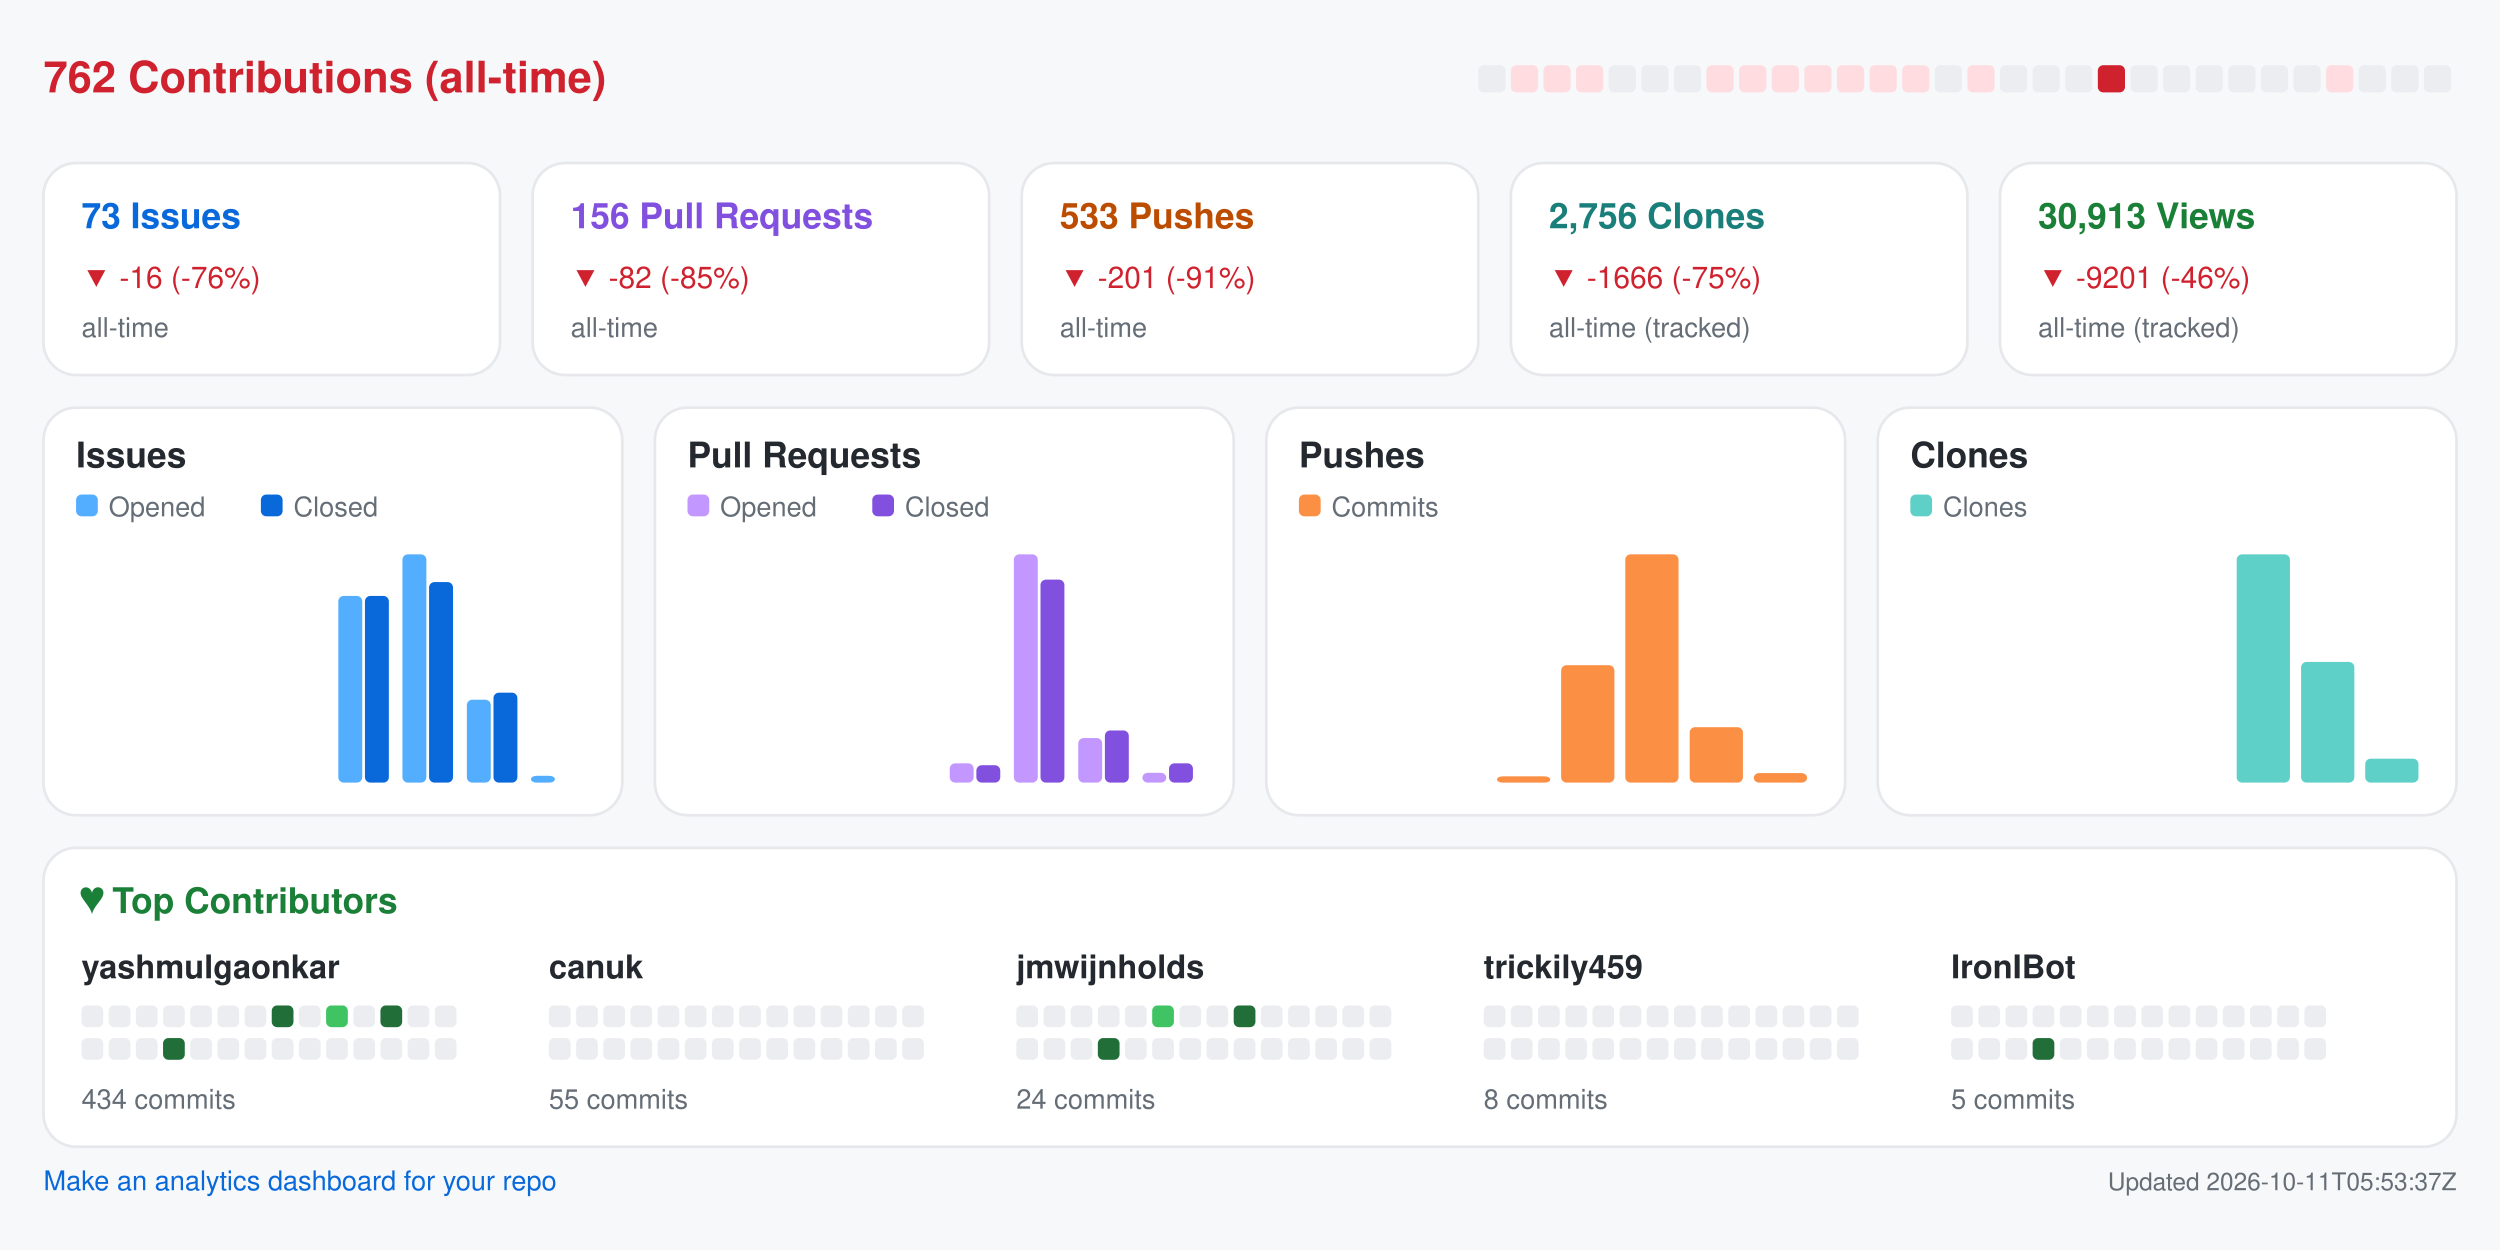
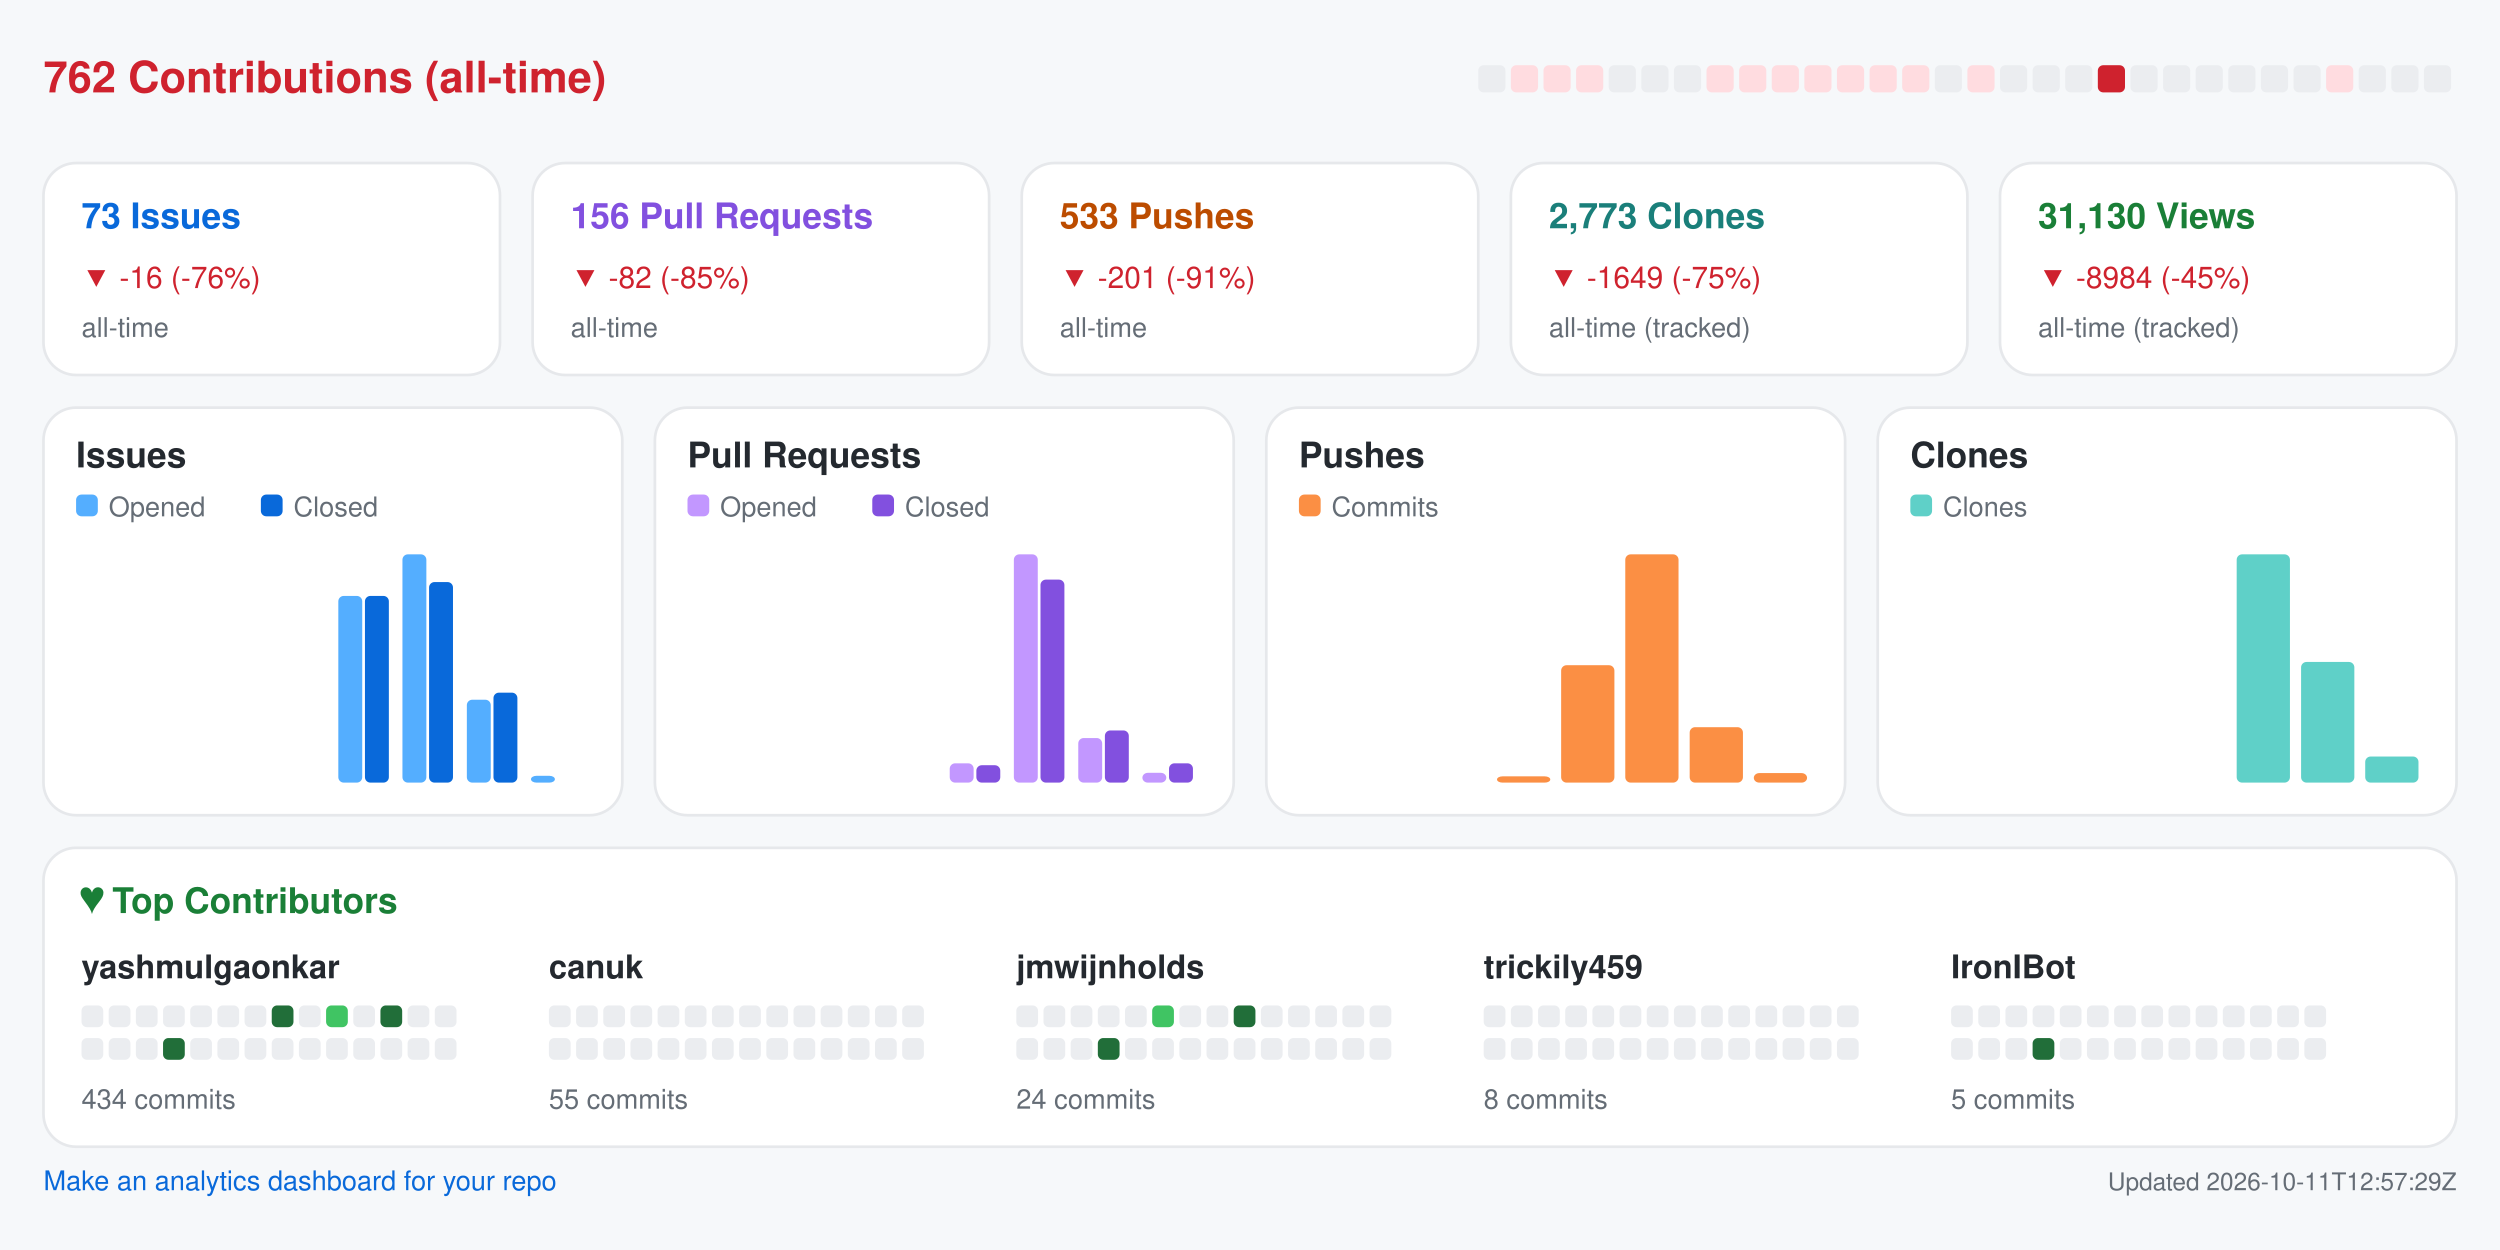
<svg xmlns="http://www.w3.org/2000/svg" width="920" height="460" viewBox="0 0 920 460" role="img" aria-label="Repository analytics for yashmulgaonkar/FlightScnr_Pi">
  <rect x="0.0" y="0.0" width="920.0" height="460.0" rx="0" fill="#f6f8fa" />
  <text x="16.0" y="34.0" fill="#cf222e" font-size="16" font-family="-apple-system,BlinkMacSystemFont,Segoe UI,Helvetica,Arial,sans-serif" font-weight="600" text-anchor="start">762 Contributions (all-time)</text>
  <rect x="544.0" y="24.0" width="10.0" height="10.0" rx="2" fill="#ebedf0" />
  <rect x="556.0" y="24.0" width="10.0" height="10.0" rx="2" fill="#ffdce0" />
  <rect x="568.0" y="24.0" width="10.0" height="10.0" rx="2" fill="#ffdce0" />
  <rect x="580.0" y="24.0" width="10.0" height="10.0" rx="2" fill="#ffdce0" />
  <rect x="592.0" y="24.0" width="10.0" height="10.0" rx="2" fill="#ebedf0" />
  <rect x="604.0" y="24.0" width="10.0" height="10.0" rx="2" fill="#ebedf0" />
  <rect x="616.0" y="24.0" width="10.0" height="10.0" rx="2" fill="#ebedf0" />
  <rect x="628.0" y="24.0" width="10.0" height="10.0" rx="2" fill="#ffdce0" />
  <rect x="640.0" y="24.0" width="10.0" height="10.0" rx="2" fill="#ffdce0" />
  <rect x="652.0" y="24.0" width="10.0" height="10.0" rx="2" fill="#ffdce0" />
  <rect x="664.0" y="24.0" width="10.0" height="10.0" rx="2" fill="#ffdce0" />
  <rect x="676.0" y="24.0" width="10.0" height="10.0" rx="2" fill="#ffdce0" />
  <rect x="688.0" y="24.0" width="10.0" height="10.0" rx="2" fill="#ffdce0" />
  <rect x="700.0" y="24.0" width="10.0" height="10.0" rx="2" fill="#ffdce0" />
  <rect x="712.0" y="24.0" width="10.0" height="10.0" rx="2" fill="#ebedf0" />
  <rect x="724.0" y="24.0" width="10.0" height="10.0" rx="2" fill="#ffdce0" />
  <rect x="736.0" y="24.0" width="10.0" height="10.0" rx="2" fill="#ebedf0" />
  <rect x="748.0" y="24.0" width="10.0" height="10.0" rx="2" fill="#ebedf0" />
  <rect x="760.0" y="24.0" width="10.0" height="10.0" rx="2" fill="#ebedf0" />
  <rect x="772.0" y="24.0" width="10.0" height="10.0" rx="2" fill="#cf222e" />
  <rect x="784.0" y="24.0" width="10.0" height="10.0" rx="2" fill="#ebedf0" />
  <rect x="796.0" y="24.0" width="10.0" height="10.0" rx="2" fill="#ebedf0" />
  <rect x="808.0" y="24.0" width="10.0" height="10.0" rx="2" fill="#ebedf0" />
  <rect x="820.0" y="24.0" width="10.0" height="10.0" rx="2" fill="#ebedf0" />
  <rect x="832.0" y="24.0" width="10.0" height="10.0" rx="2" fill="#ebedf0" />
  <rect x="844.0" y="24.0" width="10.0" height="10.0" rx="2" fill="#ebedf0" />
  <rect x="856.0" y="24.0" width="10.0" height="10.0" rx="2" fill="#ffdce0" />
  <rect x="868.0" y="24.0" width="10.0" height="10.0" rx="2" fill="#ebedf0" />
  <rect x="880.0" y="24.0" width="10.0" height="10.0" rx="2" fill="#ebedf0" />
  <rect x="892.0" y="24.0" width="10.0" height="10.0" rx="2" fill="#ebedf0" />
  <rect x="16.0" y="60.0" width="168.0" height="78.0" rx="12" fill="#ffffff" stroke="#e6e8eb" />
  <text x="30.0" y="84.0" fill="#0969da" font-size="13" font-family="-apple-system,BlinkMacSystemFont,Segoe UI,Helvetica,Arial,sans-serif" font-weight="600" text-anchor="start">73 Issues</text>
  <text x="30.0" y="106.0" fill="#cf222e" font-size="11" font-family="-apple-system,BlinkMacSystemFont,Segoe UI,Helvetica,Arial,sans-serif" font-weight="400" text-anchor="start">▼ -16 (-76%)</text>
  <text x="30.0" y="124.0" fill="#656d76" font-size="10" font-family="-apple-system,BlinkMacSystemFont,Segoe UI,Helvetica,Arial,sans-serif" font-weight="400" text-anchor="start">all-time</text>
  <rect x="196.0" y="60.0" width="168.0" height="78.0" rx="12" fill="#ffffff" stroke="#e6e8eb" />
  <text x="210.0" y="84.0" fill="#8250df" font-size="13" font-family="-apple-system,BlinkMacSystemFont,Segoe UI,Helvetica,Arial,sans-serif" font-weight="600" text-anchor="start">156 Pull Requests</text>
  <text x="210.0" y="106.0" fill="#cf222e" font-size="11" font-family="-apple-system,BlinkMacSystemFont,Segoe UI,Helvetica,Arial,sans-serif" font-weight="400" text-anchor="start">▼ -82 (-85%)</text>
  <text x="210.0" y="124.0" fill="#656d76" font-size="10" font-family="-apple-system,BlinkMacSystemFont,Segoe UI,Helvetica,Arial,sans-serif" font-weight="400" text-anchor="start">all-time</text>
  <rect x="376.0" y="60.0" width="168.0" height="78.0" rx="12" fill="#ffffff" stroke="#e6e8eb" />
  <text x="390.0" y="84.0" fill="#bc4c00" font-size="13" font-family="-apple-system,BlinkMacSystemFont,Segoe UI,Helvetica,Arial,sans-serif" font-weight="600" text-anchor="start">533 Pushes</text>
  <text x="390.0" y="106.0" fill="#cf222e" font-size="11" font-family="-apple-system,BlinkMacSystemFont,Segoe UI,Helvetica,Arial,sans-serif" font-weight="400" text-anchor="start">▼ -201 (-91%)</text>
  <text x="390.0" y="124.0" fill="#656d76" font-size="10" font-family="-apple-system,BlinkMacSystemFont,Segoe UI,Helvetica,Arial,sans-serif" font-weight="400" text-anchor="start">all-time</text>
  <rect x="556.0" y="60.0" width="168.0" height="78.0" rx="12" fill="#ffffff" stroke="#e6e8eb" />
-   <text x="570.0" y="84.0" fill="#1a7f7a" font-size="13" font-family="-apple-system,BlinkMacSystemFont,Segoe UI,Helvetica,Arial,sans-serif" font-weight="600" text-anchor="start">2,756 Clones</text>
-   <text x="570.0" y="106.0" fill="#cf222e" font-size="11" font-family="-apple-system,BlinkMacSystemFont,Segoe UI,Helvetica,Arial,sans-serif" font-weight="400" text-anchor="start">▼ -1666 (-75%)</text>
+   <text x="570.0" y="84.0" fill="#1a7f7a" font-size="13" font-family="-apple-system,BlinkMacSystemFont,Segoe UI,Helvetica,Arial,sans-serif" font-weight="600" text-anchor="start">2,773 Clones</text>
+   <text x="570.0" y="106.0" fill="#cf222e" font-size="11" font-family="-apple-system,BlinkMacSystemFont,Segoe UI,Helvetica,Arial,sans-serif" font-weight="400" text-anchor="start">▼ -1649 (-75%)</text>
  <text x="570.0" y="124.0" fill="#656d76" font-size="10" font-family="-apple-system,BlinkMacSystemFont,Segoe UI,Helvetica,Arial,sans-serif" font-weight="400" text-anchor="start">all-time (tracked)</text>
  <rect x="736.0" y="60.0" width="168.0" height="78.0" rx="12" fill="#ffffff" stroke="#e6e8eb" />
-   <text x="750.0" y="84.0" fill="#1a7f37" font-size="13" font-family="-apple-system,BlinkMacSystemFont,Segoe UI,Helvetica,Arial,sans-serif" font-weight="600" text-anchor="start">30,913 Views</text>
-   <text x="750.0" y="106.0" fill="#cf222e" font-size="11" font-family="-apple-system,BlinkMacSystemFont,Segoe UI,Helvetica,Arial,sans-serif" font-weight="400" text-anchor="start">▼ -9201 (-46%)</text>
+   <text x="750.0" y="84.0" fill="#1a7f37" font-size="13" font-family="-apple-system,BlinkMacSystemFont,Segoe UI,Helvetica,Arial,sans-serif" font-weight="600" text-anchor="start">31,130 Views</text>
+   <text x="750.0" y="106.0" fill="#cf222e" font-size="11" font-family="-apple-system,BlinkMacSystemFont,Segoe UI,Helvetica,Arial,sans-serif" font-weight="400" text-anchor="start">▼ -8984 (-45%)</text>
  <text x="750.0" y="124.0" fill="#656d76" font-size="10" font-family="-apple-system,BlinkMacSystemFont,Segoe UI,Helvetica,Arial,sans-serif" font-weight="400" text-anchor="start">all-time (tracked)</text>
  <rect x="16.0" y="150.0" width="213.0" height="150.0" rx="12" fill="#ffffff" stroke="#e6e8eb" />
  <text x="28.0" y="172.0" fill="#24292f" font-size="13" font-family="-apple-system,BlinkMacSystemFont,Segoe UI,Helvetica,Arial,sans-serif" font-weight="600" text-anchor="start">Issues</text>
  <rect x="28.0" y="182.0" width="8.0" height="8.0" rx="2" fill="#54aeff" />
  <text x="40.0" y="190.0" fill="#656d76" font-size="10" font-family="-apple-system,BlinkMacSystemFont,Segoe UI,Helvetica,Arial,sans-serif" font-weight="400" text-anchor="start">Opened</text>
  <rect x="96.0" y="182.0" width="8.0" height="8.0" rx="2" fill="#0969da" />
  <text x="108.0" y="190.0" fill="#656d76" font-size="10" font-family="-apple-system,BlinkMacSystemFont,Segoe UI,Helvetica,Arial,sans-serif" font-weight="400" text-anchor="start">Closed</text>
  <rect x="30.0" y="288.0" width="8.8" height="0.0" rx="2" fill="#54aeff" />
  <rect x="39.8" y="288.0" width="8.8" height="0.0" rx="2" fill="#0969da" />
  <rect x="53.6" y="288.0" width="8.8" height="0.0" rx="2" fill="#54aeff" />
  <rect x="63.4" y="288.0" width="8.8" height="0.0" rx="2" fill="#0969da" />
  <rect x="77.2" y="288.0" width="8.8" height="0.0" rx="2" fill="#54aeff" />
  <rect x="87.1" y="288.0" width="8.8" height="0.0" rx="2" fill="#0969da" />
  <rect x="100.9" y="288.0" width="8.8" height="0.0" rx="2" fill="#54aeff" />
  <rect x="110.7" y="288.0" width="8.8" height="0.0" rx="2" fill="#0969da" />
  <rect x="124.5" y="219.3" width="8.8" height="68.7" rx="2" fill="#54aeff" />
  <rect x="134.3" y="219.3" width="8.8" height="68.7" rx="2" fill="#0969da" />
  <rect x="148.1" y="204.0" width="8.8" height="84.0" rx="2" fill="#54aeff" />
  <rect x="157.9" y="214.2" width="8.8" height="73.8" rx="2" fill="#0969da" />
  <rect x="171.8" y="257.5" width="8.8" height="30.5" rx="2" fill="#54aeff" />
  <rect x="181.6" y="254.9" width="8.8" height="33.1" rx="2" fill="#0969da" />
  <rect x="195.4" y="285.5" width="8.8" height="2.5" rx="2" fill="#54aeff" />
  <rect x="205.2" y="288.0" width="8.8" height="0.0" rx="2" fill="#0969da" />
  <rect x="241.0" y="150.0" width="213.0" height="150.0" rx="12" fill="#ffffff" stroke="#e6e8eb" />
  <text x="253.0" y="172.0" fill="#24292f" font-size="13" font-family="-apple-system,BlinkMacSystemFont,Segoe UI,Helvetica,Arial,sans-serif" font-weight="600" text-anchor="start">Pull Requests</text>
  <rect x="253.0" y="182.0" width="8.0" height="8.0" rx="2" fill="#c297ff" />
  <text x="265.0" y="190.0" fill="#656d76" font-size="10" font-family="-apple-system,BlinkMacSystemFont,Segoe UI,Helvetica,Arial,sans-serif" font-weight="400" text-anchor="start">Opened</text>
  <rect x="321.0" y="182.0" width="8.0" height="8.0" rx="2" fill="#8250df" />
  <text x="333.0" y="190.0" fill="#656d76" font-size="10" font-family="-apple-system,BlinkMacSystemFont,Segoe UI,Helvetica,Arial,sans-serif" font-weight="400" text-anchor="start">Closed</text>
  <rect x="255.0" y="288.0" width="8.8" height="0.0" rx="2" fill="#c297ff" />
  <rect x="264.8" y="288.0" width="8.8" height="0.0" rx="2" fill="#8250df" />
  <rect x="278.6" y="288.0" width="8.8" height="0.0" rx="2" fill="#c297ff" />
  <rect x="288.4" y="288.0" width="8.8" height="0.0" rx="2" fill="#8250df" />
  <rect x="302.2" y="288.0" width="8.8" height="0.0" rx="2" fill="#c297ff" />
  <rect x="312.1" y="288.0" width="8.8" height="0.0" rx="2" fill="#8250df" />
  <rect x="325.9" y="288.0" width="8.8" height="0.0" rx="2" fill="#c297ff" />
  <rect x="335.7" y="288.0" width="8.8" height="0.0" rx="2" fill="#8250df" />
  <rect x="349.5" y="280.9" width="8.8" height="7.1" rx="2" fill="#c297ff" />
  <rect x="359.3" y="281.6" width="8.8" height="6.4" rx="2" fill="#8250df" />
  <rect x="373.1" y="204.0" width="8.8" height="84.0" rx="2" fill="#c297ff" />
  <rect x="382.9" y="213.3" width="8.8" height="74.7" rx="2" fill="#8250df" />
  <rect x="396.8" y="271.6" width="8.8" height="16.4" rx="2" fill="#c297ff" />
  <rect x="406.6" y="268.8" width="8.8" height="19.2" rx="2" fill="#8250df" />
  <rect x="420.4" y="284.4" width="8.8" height="3.6" rx="2" fill="#c297ff" />
  <rect x="430.2" y="280.9" width="8.8" height="7.1" rx="2" fill="#8250df" />
  <rect x="466.0" y="150.0" width="213.0" height="150.0" rx="12" fill="#ffffff" stroke="#e6e8eb" />
  <text x="478.0" y="172.0" fill="#24292f" font-size="13" font-family="-apple-system,BlinkMacSystemFont,Segoe UI,Helvetica,Arial,sans-serif" font-weight="600" text-anchor="start">Pushes</text>
  <rect x="478.0" y="182.0" width="8.0" height="8.0" rx="2" fill="#fb8f44" />
  <text x="490.0" y="190.0" fill="#656d76" font-size="10" font-family="-apple-system,BlinkMacSystemFont,Segoe UI,Helvetica,Arial,sans-serif" font-weight="400" text-anchor="start">Commits</text>
  <rect x="480.0" y="288.0" width="19.6" height="0.0" rx="2" fill="#fb8f44" />
  <rect x="503.6" y="288.0" width="19.6" height="0.0" rx="2" fill="#fb8f44" />
  <rect x="527.2" y="288.0" width="19.6" height="0.0" rx="2" fill="#fb8f44" />
  <rect x="550.9" y="285.7" width="19.6" height="2.3" rx="2" fill="#fb8f44" />
  <rect x="574.5" y="244.8" width="19.6" height="43.2" rx="2" fill="#fb8f44" />
  <rect x="598.1" y="204.0" width="19.6" height="84.0" rx="2" fill="#fb8f44" />
  <rect x="621.8" y="267.6" width="19.6" height="20.4" rx="2" fill="#fb8f44" />
  <rect x="645.4" y="284.5" width="19.6" height="3.5" rx="2" fill="#fb8f44" />
  <rect x="691.0" y="150.0" width="213.0" height="150.0" rx="12" fill="#ffffff" stroke="#e6e8eb" />
  <text x="703.0" y="172.0" fill="#24292f" font-size="13" font-family="-apple-system,BlinkMacSystemFont,Segoe UI,Helvetica,Arial,sans-serif" font-weight="600" text-anchor="start">Clones</text>
  <rect x="703.0" y="182.0" width="8.0" height="8.0" rx="2" fill="#5fd0c8" />
  <text x="715.0" y="190.0" fill="#656d76" font-size="10" font-family="-apple-system,BlinkMacSystemFont,Segoe UI,Helvetica,Arial,sans-serif" font-weight="400" text-anchor="start">Clones</text>
  <rect x="705.0" y="288.0" width="19.6" height="0.0" rx="2" fill="#5fd0c8" />
  <rect x="728.6" y="288.0" width="19.6" height="0.0" rx="2" fill="#5fd0c8" />
  <rect x="752.2" y="288.0" width="19.6" height="0.0" rx="2" fill="#5fd0c8" />
  <rect x="775.9" y="288.0" width="19.6" height="0.0" rx="2" fill="#5fd0c8" />
  <rect x="799.5" y="288.0" width="19.6" height="0.0" rx="2" fill="#5fd0c8" />
  <rect x="823.1" y="204.0" width="19.6" height="84.0" rx="2" fill="#5fd0c8" />
  <rect x="846.8" y="243.6" width="19.6" height="44.4" rx="2" fill="#5fd0c8" />
-   <rect x="870.4" y="279.2" width="19.6" height="8.8" rx="2" fill="#5fd0c8" />
+   <rect x="870.4" y="278.4" width="19.6" height="9.6" rx="2" fill="#5fd0c8" />
  <rect x="16.0" y="312.0" width="888.0" height="110.0" rx="12" fill="#ffffff" stroke="#e6e8eb" />
  <text x="30.0" y="336.0" fill="#1a7f37" font-size="13" font-family="-apple-system,BlinkMacSystemFont,Segoe UI,Helvetica,Arial,sans-serif" font-weight="600" text-anchor="start">♥  Top Contributors</text>
  <text x="30.0" y="360.0" fill="#24292f" font-size="12" font-family="-apple-system,BlinkMacSystemFont,Segoe UI,Helvetica,Arial,sans-serif" font-weight="600" text-anchor="start">yashmulgaonkar</text>
  <rect x="30.0" y="370.0" width="8.0" height="8.0" rx="2" fill="#ebedf0" />
  <rect x="40.0" y="370.0" width="8.0" height="8.0" rx="2" fill="#ebedf0" />
  <rect x="50.0" y="370.0" width="8.0" height="8.0" rx="2" fill="#ebedf0" />
  <rect x="60.0" y="370.0" width="8.0" height="8.0" rx="2" fill="#ebedf0" />
  <rect x="70.0" y="370.0" width="8.0" height="8.0" rx="2" fill="#ebedf0" />
  <rect x="80.0" y="370.0" width="8.0" height="8.0" rx="2" fill="#ebedf0" />
  <rect x="90.0" y="370.0" width="8.0" height="8.0" rx="2" fill="#ebedf0" />
  <rect x="100.0" y="370.0" width="8.0" height="8.0" rx="2" fill="#216e39" />
  <rect x="110.0" y="370.0" width="8.0" height="8.0" rx="2" fill="#ebedf0" />
  <rect x="120.0" y="370.0" width="8.0" height="8.0" rx="2" fill="#40c463" />
  <rect x="130.0" y="370.0" width="8.0" height="8.0" rx="2" fill="#ebedf0" />
  <rect x="140.0" y="370.0" width="8.0" height="8.0" rx="2" fill="#216e39" />
  <rect x="150.0" y="370.0" width="8.0" height="8.0" rx="2" fill="#ebedf0" />
  <rect x="160.0" y="370.0" width="8.0" height="8.0" rx="2" fill="#ebedf0" />
  <rect x="30.0" y="382.0" width="8.0" height="8.0" rx="2" fill="#ebedf0" />
  <rect x="40.0" y="382.0" width="8.0" height="8.0" rx="2" fill="#ebedf0" />
  <rect x="50.0" y="382.0" width="8.0" height="8.0" rx="2" fill="#ebedf0" />
  <rect x="60.0" y="382.0" width="8.0" height="8.0" rx="2" fill="#216e39" />
  <rect x="70.0" y="382.0" width="8.0" height="8.0" rx="2" fill="#ebedf0" />
  <rect x="80.0" y="382.0" width="8.0" height="8.0" rx="2" fill="#ebedf0" />
  <rect x="90.0" y="382.0" width="8.0" height="8.0" rx="2" fill="#ebedf0" />
  <rect x="100.0" y="382.0" width="8.0" height="8.0" rx="2" fill="#ebedf0" />
  <rect x="110.0" y="382.0" width="8.0" height="8.0" rx="2" fill="#ebedf0" />
  <rect x="120.0" y="382.0" width="8.0" height="8.0" rx="2" fill="#ebedf0" />
  <rect x="130.0" y="382.0" width="8.0" height="8.0" rx="2" fill="#ebedf0" />
  <rect x="140.0" y="382.0" width="8.0" height="8.0" rx="2" fill="#ebedf0" />
  <rect x="150.0" y="382.0" width="8.0" height="8.0" rx="2" fill="#ebedf0" />
  <rect x="160.0" y="382.0" width="8.0" height="8.0" rx="2" fill="#ebedf0" />
  <text x="30.0" y="408.0" fill="#656d76" font-size="10" font-family="-apple-system,BlinkMacSystemFont,Segoe UI,Helvetica,Arial,sans-serif" font-weight="400" text-anchor="start">434 commits</text>
  <text x="202.0" y="360.0" fill="#24292f" font-size="12" font-family="-apple-system,BlinkMacSystemFont,Segoe UI,Helvetica,Arial,sans-serif" font-weight="600" text-anchor="start">canuk</text>
  <rect x="202.0" y="370.0" width="8.0" height="8.0" rx="2" fill="#ebedf0" />
  <rect x="212.0" y="370.0" width="8.0" height="8.0" rx="2" fill="#ebedf0" />
  <rect x="222.0" y="370.0" width="8.0" height="8.0" rx="2" fill="#ebedf0" />
  <rect x="232.0" y="370.0" width="8.0" height="8.0" rx="2" fill="#ebedf0" />
  <rect x="242.0" y="370.0" width="8.0" height="8.0" rx="2" fill="#ebedf0" />
  <rect x="252.0" y="370.0" width="8.0" height="8.0" rx="2" fill="#ebedf0" />
  <rect x="262.0" y="370.0" width="8.0" height="8.0" rx="2" fill="#ebedf0" />
  <rect x="272.0" y="370.0" width="8.0" height="8.0" rx="2" fill="#ebedf0" />
  <rect x="282.0" y="370.0" width="8.0" height="8.0" rx="2" fill="#ebedf0" />
  <rect x="292.0" y="370.0" width="8.0" height="8.0" rx="2" fill="#ebedf0" />
  <rect x="302.0" y="370.0" width="8.0" height="8.0" rx="2" fill="#ebedf0" />
  <rect x="312.0" y="370.0" width="8.0" height="8.0" rx="2" fill="#ebedf0" />
  <rect x="322.0" y="370.0" width="8.0" height="8.0" rx="2" fill="#ebedf0" />
  <rect x="332.0" y="370.0" width="8.0" height="8.0" rx="2" fill="#ebedf0" />
  <rect x="202.0" y="382.0" width="8.0" height="8.0" rx="2" fill="#ebedf0" />
  <rect x="212.0" y="382.0" width="8.0" height="8.0" rx="2" fill="#ebedf0" />
  <rect x="222.0" y="382.0" width="8.0" height="8.0" rx="2" fill="#ebedf0" />
  <rect x="232.0" y="382.0" width="8.0" height="8.0" rx="2" fill="#ebedf0" />
  <rect x="242.0" y="382.0" width="8.0" height="8.0" rx="2" fill="#ebedf0" />
  <rect x="252.0" y="382.0" width="8.0" height="8.0" rx="2" fill="#ebedf0" />
  <rect x="262.0" y="382.0" width="8.0" height="8.0" rx="2" fill="#ebedf0" />
  <rect x="272.0" y="382.0" width="8.0" height="8.0" rx="2" fill="#ebedf0" />
  <rect x="282.0" y="382.0" width="8.0" height="8.0" rx="2" fill="#ebedf0" />
  <rect x="292.0" y="382.0" width="8.0" height="8.0" rx="2" fill="#ebedf0" />
  <rect x="302.0" y="382.0" width="8.0" height="8.0" rx="2" fill="#ebedf0" />
  <rect x="312.0" y="382.0" width="8.0" height="8.0" rx="2" fill="#ebedf0" />
  <rect x="322.0" y="382.0" width="8.0" height="8.0" rx="2" fill="#ebedf0" />
  <rect x="332.0" y="382.0" width="8.0" height="8.0" rx="2" fill="#ebedf0" />
  <text x="202.0" y="408.0" fill="#656d76" font-size="10" font-family="-apple-system,BlinkMacSystemFont,Segoe UI,Helvetica,Arial,sans-serif" font-weight="400" text-anchor="start">55 commits</text>
  <text x="374.0" y="360.0" fill="#24292f" font-size="12" font-family="-apple-system,BlinkMacSystemFont,Segoe UI,Helvetica,Arial,sans-serif" font-weight="600" text-anchor="start">jmwijnholds</text>
  <rect x="374.0" y="370.0" width="8.0" height="8.0" rx="2" fill="#ebedf0" />
  <rect x="384.0" y="370.0" width="8.0" height="8.0" rx="2" fill="#ebedf0" />
  <rect x="394.0" y="370.0" width="8.0" height="8.0" rx="2" fill="#ebedf0" />
  <rect x="404.0" y="370.0" width="8.0" height="8.0" rx="2" fill="#ebedf0" />
  <rect x="414.0" y="370.0" width="8.0" height="8.0" rx="2" fill="#ebedf0" />
  <rect x="424.0" y="370.0" width="8.0" height="8.0" rx="2" fill="#40c463" />
  <rect x="434.0" y="370.0" width="8.0" height="8.0" rx="2" fill="#ebedf0" />
  <rect x="444.0" y="370.0" width="8.0" height="8.0" rx="2" fill="#ebedf0" />
  <rect x="454.0" y="370.0" width="8.0" height="8.0" rx="2" fill="#216e39" />
  <rect x="464.0" y="370.0" width="8.0" height="8.0" rx="2" fill="#ebedf0" />
  <rect x="474.0" y="370.0" width="8.0" height="8.0" rx="2" fill="#ebedf0" />
  <rect x="484.0" y="370.0" width="8.0" height="8.0" rx="2" fill="#ebedf0" />
  <rect x="494.0" y="370.0" width="8.0" height="8.0" rx="2" fill="#ebedf0" />
  <rect x="504.0" y="370.0" width="8.0" height="8.0" rx="2" fill="#ebedf0" />
  <rect x="374.0" y="382.0" width="8.0" height="8.0" rx="2" fill="#ebedf0" />
  <rect x="384.0" y="382.0" width="8.0" height="8.0" rx="2" fill="#ebedf0" />
  <rect x="394.0" y="382.0" width="8.0" height="8.0" rx="2" fill="#ebedf0" />
  <rect x="404.0" y="382.0" width="8.0" height="8.0" rx="2" fill="#216e39" />
  <rect x="414.0" y="382.0" width="8.0" height="8.0" rx="2" fill="#ebedf0" />
  <rect x="424.0" y="382.0" width="8.0" height="8.0" rx="2" fill="#ebedf0" />
  <rect x="434.0" y="382.0" width="8.0" height="8.0" rx="2" fill="#ebedf0" />
  <rect x="444.0" y="382.0" width="8.0" height="8.0" rx="2" fill="#ebedf0" />
  <rect x="454.0" y="382.0" width="8.0" height="8.0" rx="2" fill="#ebedf0" />
  <rect x="464.0" y="382.0" width="8.0" height="8.0" rx="2" fill="#ebedf0" />
  <rect x="474.0" y="382.0" width="8.0" height="8.0" rx="2" fill="#ebedf0" />
  <rect x="484.0" y="382.0" width="8.0" height="8.0" rx="2" fill="#ebedf0" />
  <rect x="494.0" y="382.0" width="8.0" height="8.0" rx="2" fill="#ebedf0" />
  <rect x="504.0" y="382.0" width="8.0" height="8.0" rx="2" fill="#ebedf0" />
  <text x="374.0" y="408.0" fill="#656d76" font-size="10" font-family="-apple-system,BlinkMacSystemFont,Segoe UI,Helvetica,Arial,sans-serif" font-weight="400" text-anchor="start">24 commits</text>
  <text x="546.0" y="360.0" fill="#24292f" font-size="12" font-family="-apple-system,BlinkMacSystemFont,Segoe UI,Helvetica,Arial,sans-serif" font-weight="600" text-anchor="start">trickily459</text>
  <rect x="546.0" y="370.0" width="8.0" height="8.0" rx="2" fill="#ebedf0" />
  <rect x="556.0" y="370.0" width="8.0" height="8.0" rx="2" fill="#ebedf0" />
  <rect x="566.0" y="370.0" width="8.0" height="8.0" rx="2" fill="#ebedf0" />
  <rect x="576.0" y="370.0" width="8.0" height="8.0" rx="2" fill="#ebedf0" />
  <rect x="586.0" y="370.0" width="8.0" height="8.0" rx="2" fill="#ebedf0" />
  <rect x="596.0" y="370.0" width="8.0" height="8.0" rx="2" fill="#ebedf0" />
  <rect x="606.0" y="370.0" width="8.0" height="8.0" rx="2" fill="#ebedf0" />
  <rect x="616.0" y="370.0" width="8.0" height="8.0" rx="2" fill="#ebedf0" />
  <rect x="626.0" y="370.0" width="8.0" height="8.0" rx="2" fill="#ebedf0" />
  <rect x="636.0" y="370.0" width="8.0" height="8.0" rx="2" fill="#ebedf0" />
  <rect x="646.0" y="370.0" width="8.0" height="8.0" rx="2" fill="#ebedf0" />
  <rect x="656.0" y="370.0" width="8.0" height="8.0" rx="2" fill="#ebedf0" />
  <rect x="666.0" y="370.0" width="8.0" height="8.0" rx="2" fill="#ebedf0" />
  <rect x="676.0" y="370.0" width="8.0" height="8.0" rx="2" fill="#ebedf0" />
  <rect x="546.0" y="382.0" width="8.0" height="8.0" rx="2" fill="#ebedf0" />
  <rect x="556.0" y="382.0" width="8.0" height="8.0" rx="2" fill="#ebedf0" />
  <rect x="566.0" y="382.0" width="8.0" height="8.0" rx="2" fill="#ebedf0" />
  <rect x="576.0" y="382.0" width="8.0" height="8.0" rx="2" fill="#ebedf0" />
  <rect x="586.0" y="382.0" width="8.0" height="8.0" rx="2" fill="#ebedf0" />
  <rect x="596.0" y="382.0" width="8.0" height="8.0" rx="2" fill="#ebedf0" />
  <rect x="606.0" y="382.0" width="8.0" height="8.0" rx="2" fill="#ebedf0" />
  <rect x="616.0" y="382.0" width="8.0" height="8.0" rx="2" fill="#ebedf0" />
  <rect x="626.0" y="382.0" width="8.0" height="8.0" rx="2" fill="#ebedf0" />
  <rect x="636.0" y="382.0" width="8.0" height="8.0" rx="2" fill="#ebedf0" />
  <rect x="646.0" y="382.0" width="8.0" height="8.0" rx="2" fill="#ebedf0" />
  <rect x="656.0" y="382.0" width="8.0" height="8.0" rx="2" fill="#ebedf0" />
  <rect x="666.0" y="382.0" width="8.0" height="8.0" rx="2" fill="#ebedf0" />
  <rect x="676.0" y="382.0" width="8.0" height="8.0" rx="2" fill="#ebedf0" />
  <text x="546.0" y="408.0" fill="#656d76" font-size="10" font-family="-apple-system,BlinkMacSystemFont,Segoe UI,Helvetica,Arial,sans-serif" font-weight="400" text-anchor="start">8 commits</text>
  <text x="718.0" y="360.0" fill="#24292f" font-size="12" font-family="-apple-system,BlinkMacSystemFont,Segoe UI,Helvetica,Arial,sans-serif" font-weight="600" text-anchor="start">IronIBot</text>
  <rect x="718.0" y="370.0" width="8.0" height="8.0" rx="2" fill="#ebedf0" />
  <rect x="728.0" y="370.0" width="8.0" height="8.0" rx="2" fill="#ebedf0" />
  <rect x="738.0" y="370.0" width="8.0" height="8.0" rx="2" fill="#ebedf0" />
  <rect x="748.0" y="370.0" width="8.0" height="8.0" rx="2" fill="#ebedf0" />
  <rect x="758.0" y="370.0" width="8.0" height="8.0" rx="2" fill="#ebedf0" />
  <rect x="768.0" y="370.0" width="8.0" height="8.0" rx="2" fill="#ebedf0" />
  <rect x="778.0" y="370.0" width="8.0" height="8.0" rx="2" fill="#ebedf0" />
  <rect x="788.0" y="370.0" width="8.0" height="8.0" rx="2" fill="#ebedf0" />
  <rect x="798.0" y="370.0" width="8.0" height="8.0" rx="2" fill="#ebedf0" />
  <rect x="808.0" y="370.0" width="8.0" height="8.0" rx="2" fill="#ebedf0" />
  <rect x="818.0" y="370.0" width="8.0" height="8.0" rx="2" fill="#ebedf0" />
  <rect x="828.0" y="370.0" width="8.0" height="8.0" rx="2" fill="#ebedf0" />
  <rect x="838.0" y="370.0" width="8.0" height="8.0" rx="2" fill="#ebedf0" />
  <rect x="848.0" y="370.0" width="8.0" height="8.0" rx="2" fill="#ebedf0" />
  <rect x="718.0" y="382.0" width="8.0" height="8.0" rx="2" fill="#ebedf0" />
  <rect x="728.0" y="382.0" width="8.0" height="8.0" rx="2" fill="#ebedf0" />
  <rect x="738.0" y="382.0" width="8.0" height="8.0" rx="2" fill="#ebedf0" />
  <rect x="748.0" y="382.0" width="8.0" height="8.0" rx="2" fill="#216e39" />
  <rect x="758.0" y="382.0" width="8.0" height="8.0" rx="2" fill="#ebedf0" />
  <rect x="768.0" y="382.0" width="8.0" height="8.0" rx="2" fill="#ebedf0" />
  <rect x="778.0" y="382.0" width="8.0" height="8.0" rx="2" fill="#ebedf0" />
  <rect x="788.0" y="382.0" width="8.0" height="8.0" rx="2" fill="#ebedf0" />
  <rect x="798.0" y="382.0" width="8.0" height="8.0" rx="2" fill="#ebedf0" />
  <rect x="808.0" y="382.0" width="8.0" height="8.0" rx="2" fill="#ebedf0" />
  <rect x="818.0" y="382.0" width="8.0" height="8.0" rx="2" fill="#ebedf0" />
  <rect x="828.0" y="382.0" width="8.0" height="8.0" rx="2" fill="#ebedf0" />
  <rect x="838.0" y="382.0" width="8.0" height="8.0" rx="2" fill="#ebedf0" />
  <rect x="848.0" y="382.0" width="8.0" height="8.0" rx="2" fill="#ebedf0" />
  <text x="718.0" y="408.0" fill="#656d76" font-size="10" font-family="-apple-system,BlinkMacSystemFont,Segoe UI,Helvetica,Arial,sans-serif" font-weight="400" text-anchor="start">5 commits</text>
  <a href="https://github.com/yashmulgaonkar/repo-analytics" target="_blank" rel="noopener noreferrer">
    <text x="16.0" y="438.0" fill="#0969da" font-size="10" font-family="-apple-system,BlinkMacSystemFont,Segoe UI,Helvetica,Arial,sans-serif" font-weight="400" text-anchor="start">Make an analytics dashboard for your repo</text>
  </a>
-   <text x="904.0" y="438.0" fill="#656d76" font-size="9" font-family="-apple-system,BlinkMacSystemFont,Segoe UI,Helvetica,Arial,sans-serif" font-weight="400" text-anchor="end">Updated 2026-10-11T05:53:37Z</text>
+   <text x="904.0" y="438.0" fill="#656d76" font-size="9" font-family="-apple-system,BlinkMacSystemFont,Segoe UI,Helvetica,Arial,sans-serif" font-weight="400" text-anchor="end">Updated 2026-10-11T12:57:29Z</text>
</svg>
